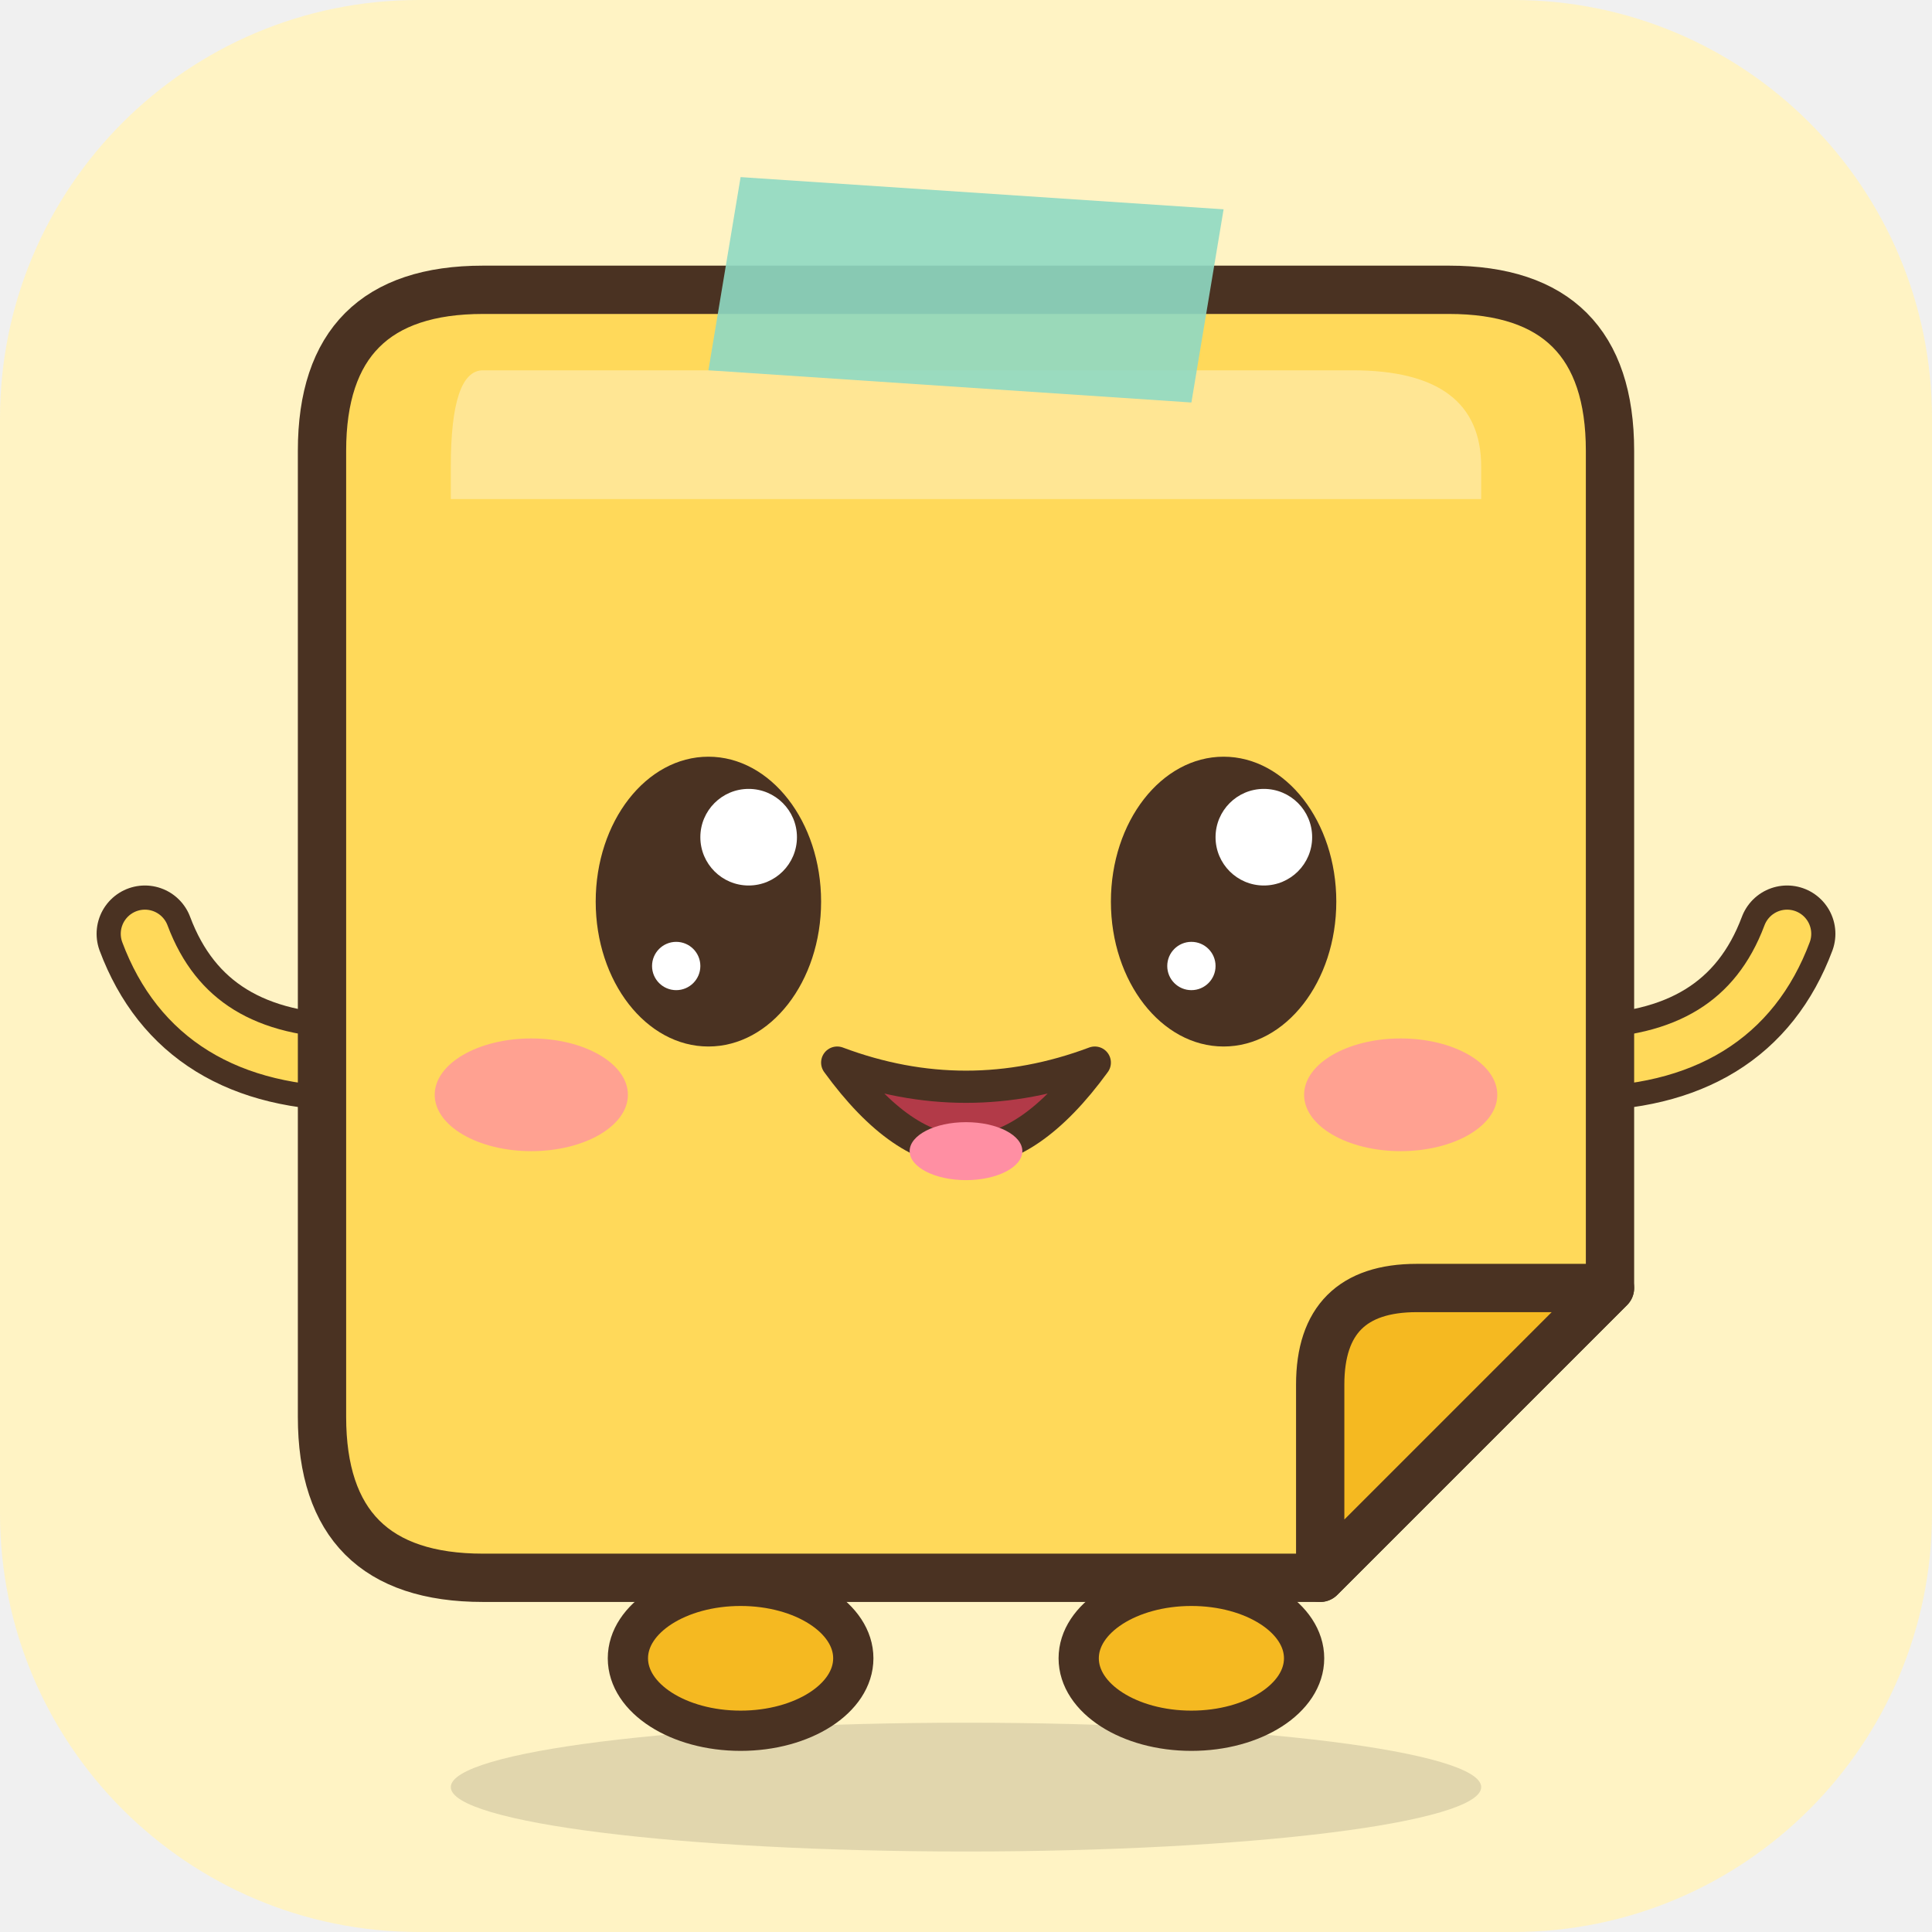
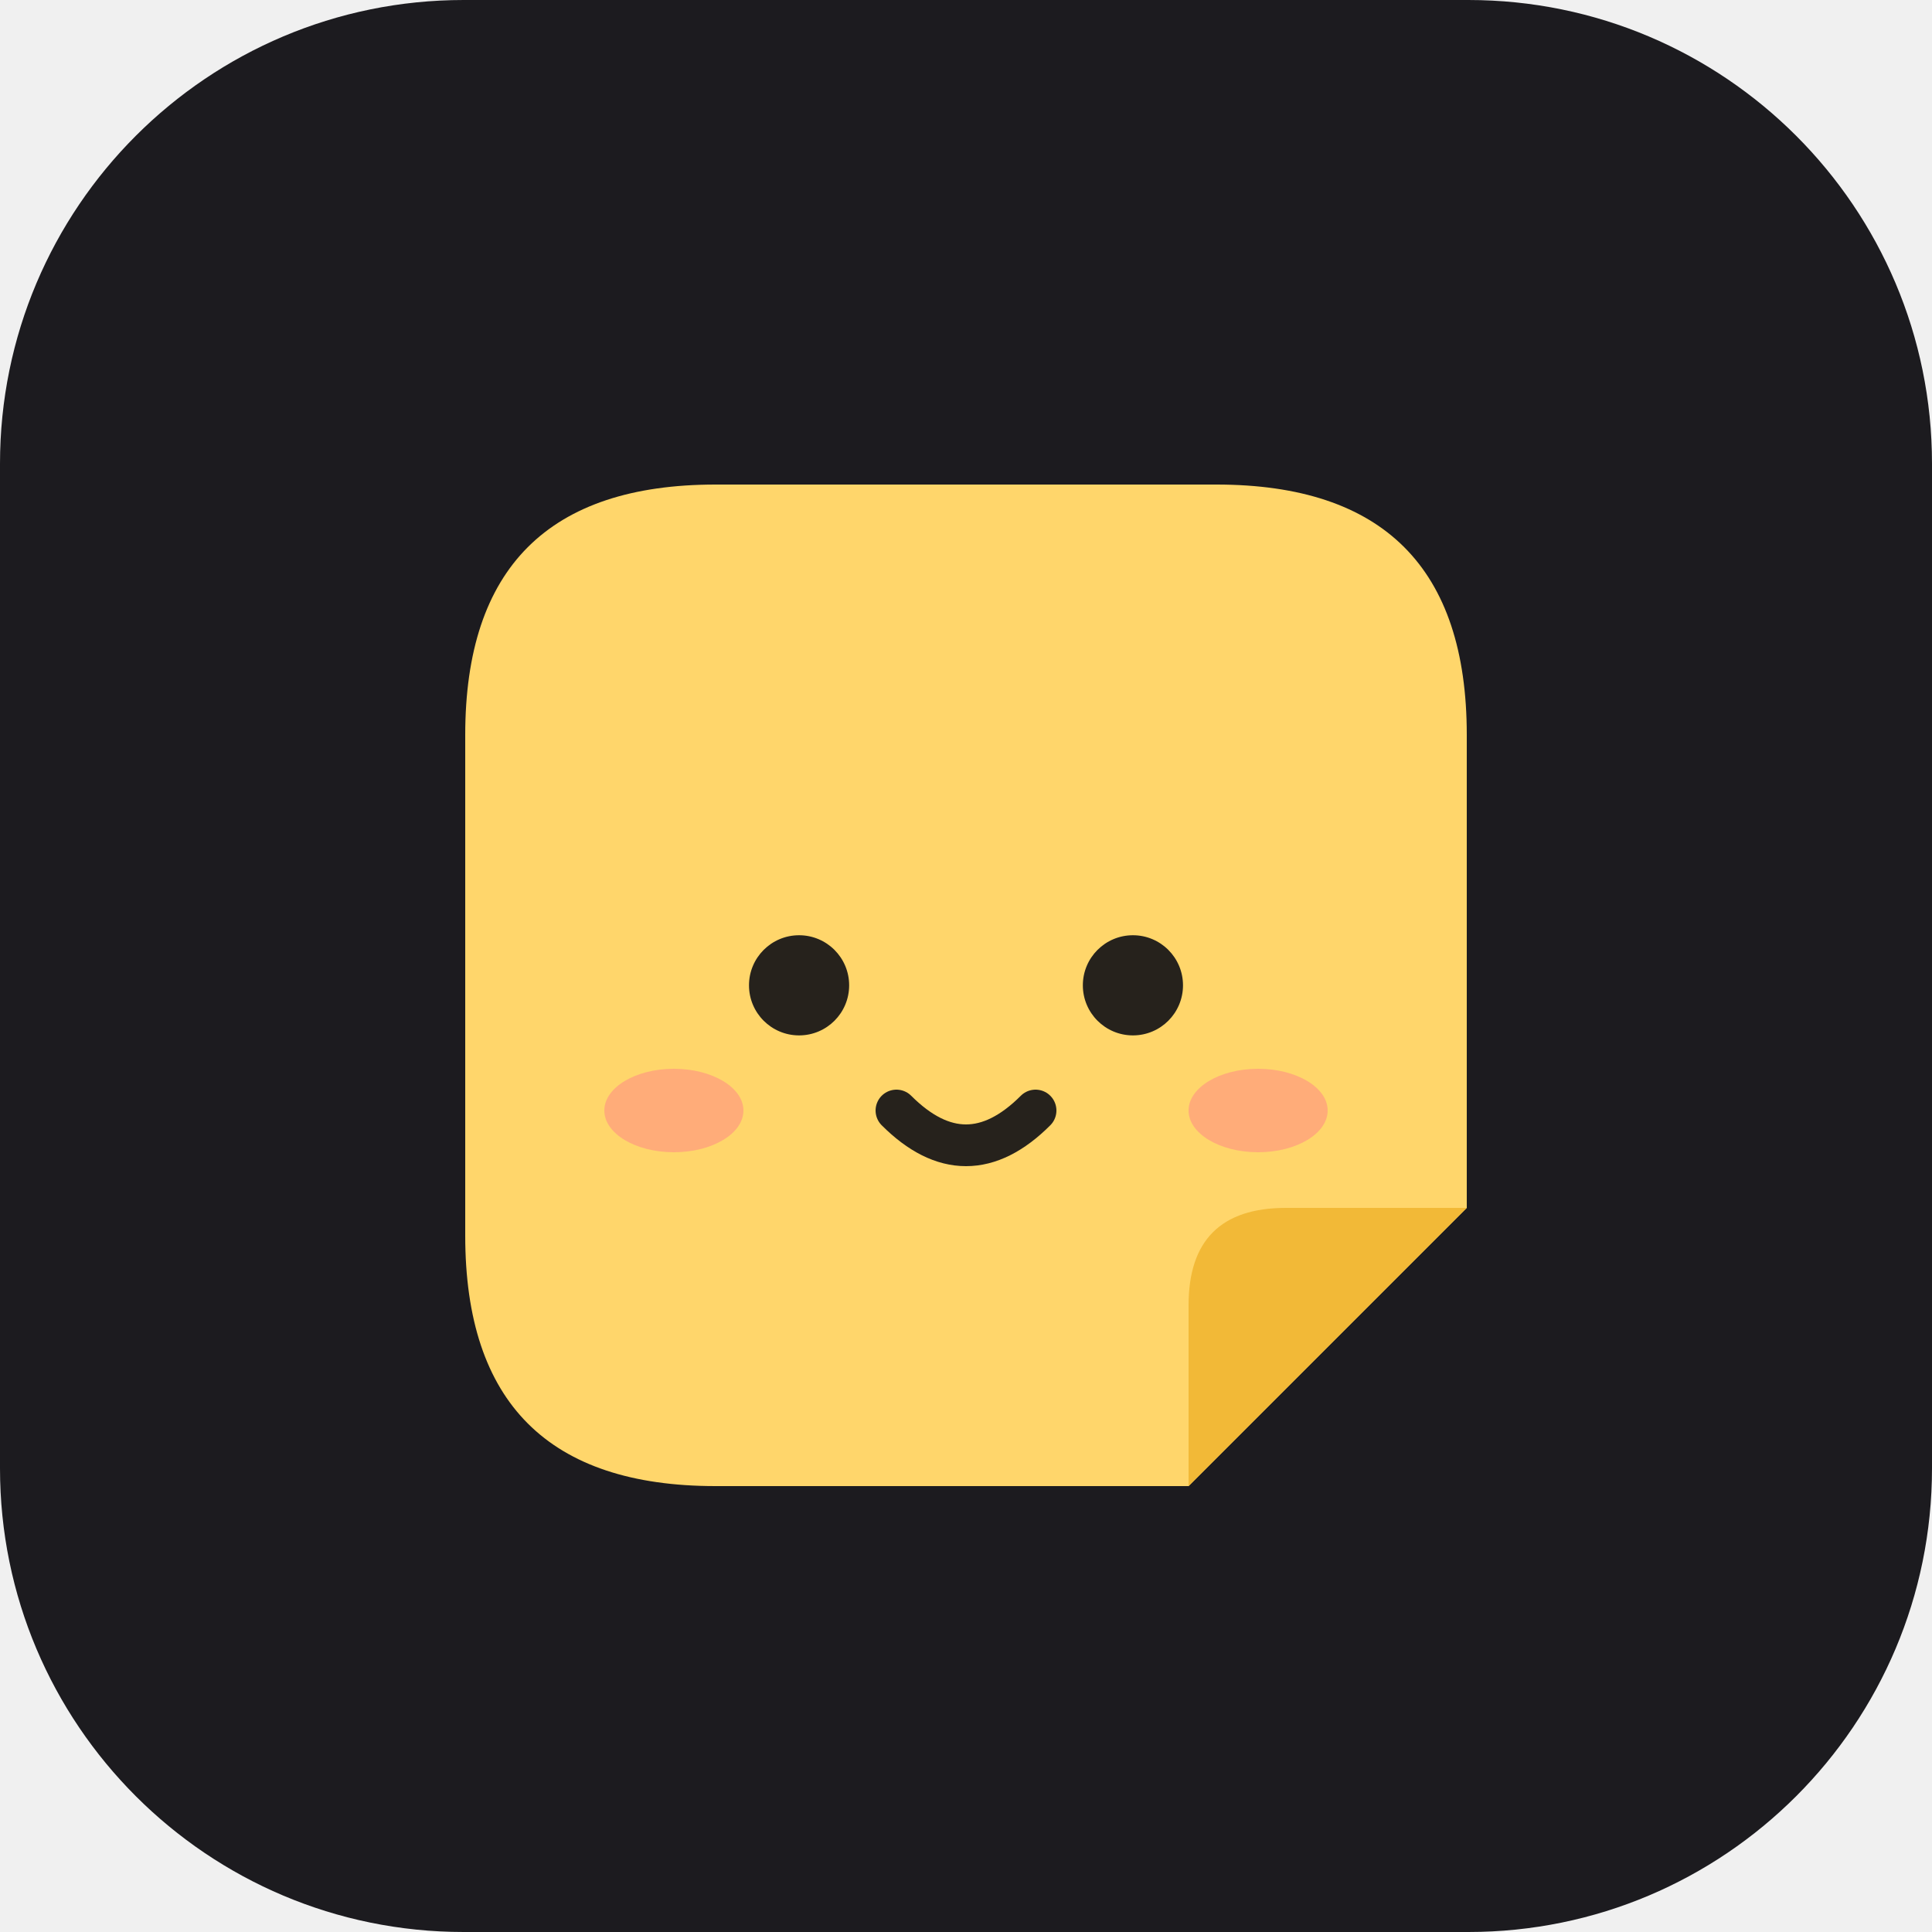
- <svg xmlns="http://www.w3.org/2000/svg" viewBox="0 0 120 120" width="480" height="480">
-   <rect x="0" y="0" width="120" height="120" rx="26" fill="#FFF3C4" />
-   <path d="M28,111 a32,4 0 1,0 64,0 a32,4 0 1,0 -64,0 Z" fill="#000000" opacity="0.12" />
-   <path d="M39,103 a7,4.5 0 1,0 14,0 a7,4.5 0 1,0 -14,0 Z" fill="#F5B921" stroke="#4A3222" stroke-width="2.5" stroke-linecap="round" stroke-linejoin="round" />
-   <path d="M67,103 a7,4.5 0 1,0 14,0 a7,4.5 0 1,0 -14,0 Z" fill="#F5B921" stroke="#4A3222" stroke-width="2.5" stroke-linecap="round" stroke-linejoin="round" />
-   <path d="M22,66 Q12,66 9,58" fill="none" stroke="#4A3222" stroke-width="6" stroke-linecap="round" stroke-linejoin="round" />
-   <path d="M22,66 Q12,66 9,58" fill="none" stroke="#FFD95A" stroke-width="3" stroke-linecap="round" stroke-linejoin="round" />
-   <path d="M98,66 Q108,66 111,58" fill="none" stroke="#4A3222" stroke-width="6" stroke-linecap="round" stroke-linejoin="round" />
-   <path d="M98,66 Q108,66 111,58" fill="none" stroke="#FFD95A" stroke-width="3" stroke-linecap="round" stroke-linejoin="round" />
-   <path d="M30,18 H90 Q100,18 100,28 V80 L82,98 H30 Q20,98 20,88 V28 Q20,18 30,18 Z" fill="#FFD95A" stroke="#4A3222" stroke-width="3" stroke-linecap="round" stroke-linejoin="round" />
-   <path d="M30,23 H84 Q92,23 92,29 V31 H28 V29 Q28,23 30,23 Z" fill="#FFFFFF" opacity="0.35" />
-   <path d="M100,80 L88,80 Q82,80 82,86 L82,98 Z" fill="#F5B921" stroke="#4A3222" stroke-width="3" stroke-linecap="round" stroke-linejoin="round" />
-   <path d="M46,11 L76,13 L74,25 L44,23 Z" fill="#8FD9C3" opacity="0.9" />
-   <path d="M37,56 a7,9 0 1,0 14,0 a7,9 0 1,0 -14,0 Z" fill="#4A3222" />
-   <path d="M69,56 a7,9 0 1,0 14,0 a7,9 0 1,0 -14,0 Z" fill="#4A3222" />
-   <path d="M43.5,52 a3,3 0 1,0 6,0 a3,3 0 1,0 -6,0 Z" fill="#FFFFFF" />
-   <path d="M75.5,52 a3,3 0 1,0 6,0 a3,3 0 1,0 -6,0 Z" fill="#FFFFFF" />
-   <path d="M40.5,60 a1.5,1.5 0 1,0 3,0 a1.5,1.5 0 1,0 -3,0 Z" fill="#FFFFFF" />
-   <path d="M72.5,60 a1.5,1.5 0 1,0 3,0 a1.5,1.5 0 1,0 -3,0 Z" fill="#FFFFFF" />
-   <path d="M27,68 a6,3.5 0 1,0 12,0 a6,3.5 0 1,0 -12,0 Z" fill="#FF8FA3" opacity="0.75" />
-   <path d="M81,68 a6,3.5 0 1,0 12,0 a6,3.5 0 1,0 -12,0 Z" fill="#FF8FA3" opacity="0.75" />
-   <path d="M52,66 Q60,77 68,66 Q60,69 52,66 Z" fill="#B23A48" stroke="#4A3222" stroke-width="2" stroke-linecap="round" stroke-linejoin="round" />
-   <path d="M56.5,71.5 a3.5,1.8 0 1,0 7,0 a3.5,1.8 0 1,0 -7,0 Z" fill="#FF8FA3" />
+ <svg xmlns="http://www.w3.org/2000/svg" viewBox="0 0 100 100" width="400" height="400">
+   <rect x="0" y="0" width="100" height="100" rx="24" fill="#1C1B1F" />
+   <g transform="translate(14 15) scale(0.72)">
+     <path d="M32,14 H68 Q86,14 86,32 V66 L66,86 H32 Q14,86 14,68 V32 Q14,14 32,14 Z" fill="#FFD66B" />
+     <path d="M86,66 L73,66 Q66,66 66,73 L66,86 Z" fill="#F2B937" />
+     <path d="M24,59 a5,3 0 1,0 10,0 a5,3 0 1,0 -10,0 Z" fill="#FF7A8A" opacity="0.45" />
+     <path d="M66,59 a5,3 0 1,0 10,0 a5,3 0 1,0 -10,0 Z" fill="#FF7A8A" opacity="0.45" />
+     <path d="M34.4,50 a3.6,3.6 0 1,0 7.2,0 a3.6,3.6 0 1,0 -7.2,0 Z" fill="#26221C" />
+     <path d="M58.4,50 a3.6,3.6 0 1,0 7.2,0 a3.6,3.6 0 1,0 -7.2,0 Z" fill="#26221C" />
+     <path d="M45,59 Q50,64 55,59" fill="none" stroke="#26221C" stroke-width="3" stroke-linecap="round" stroke-linejoin="round" />
+   </g>
</svg>
